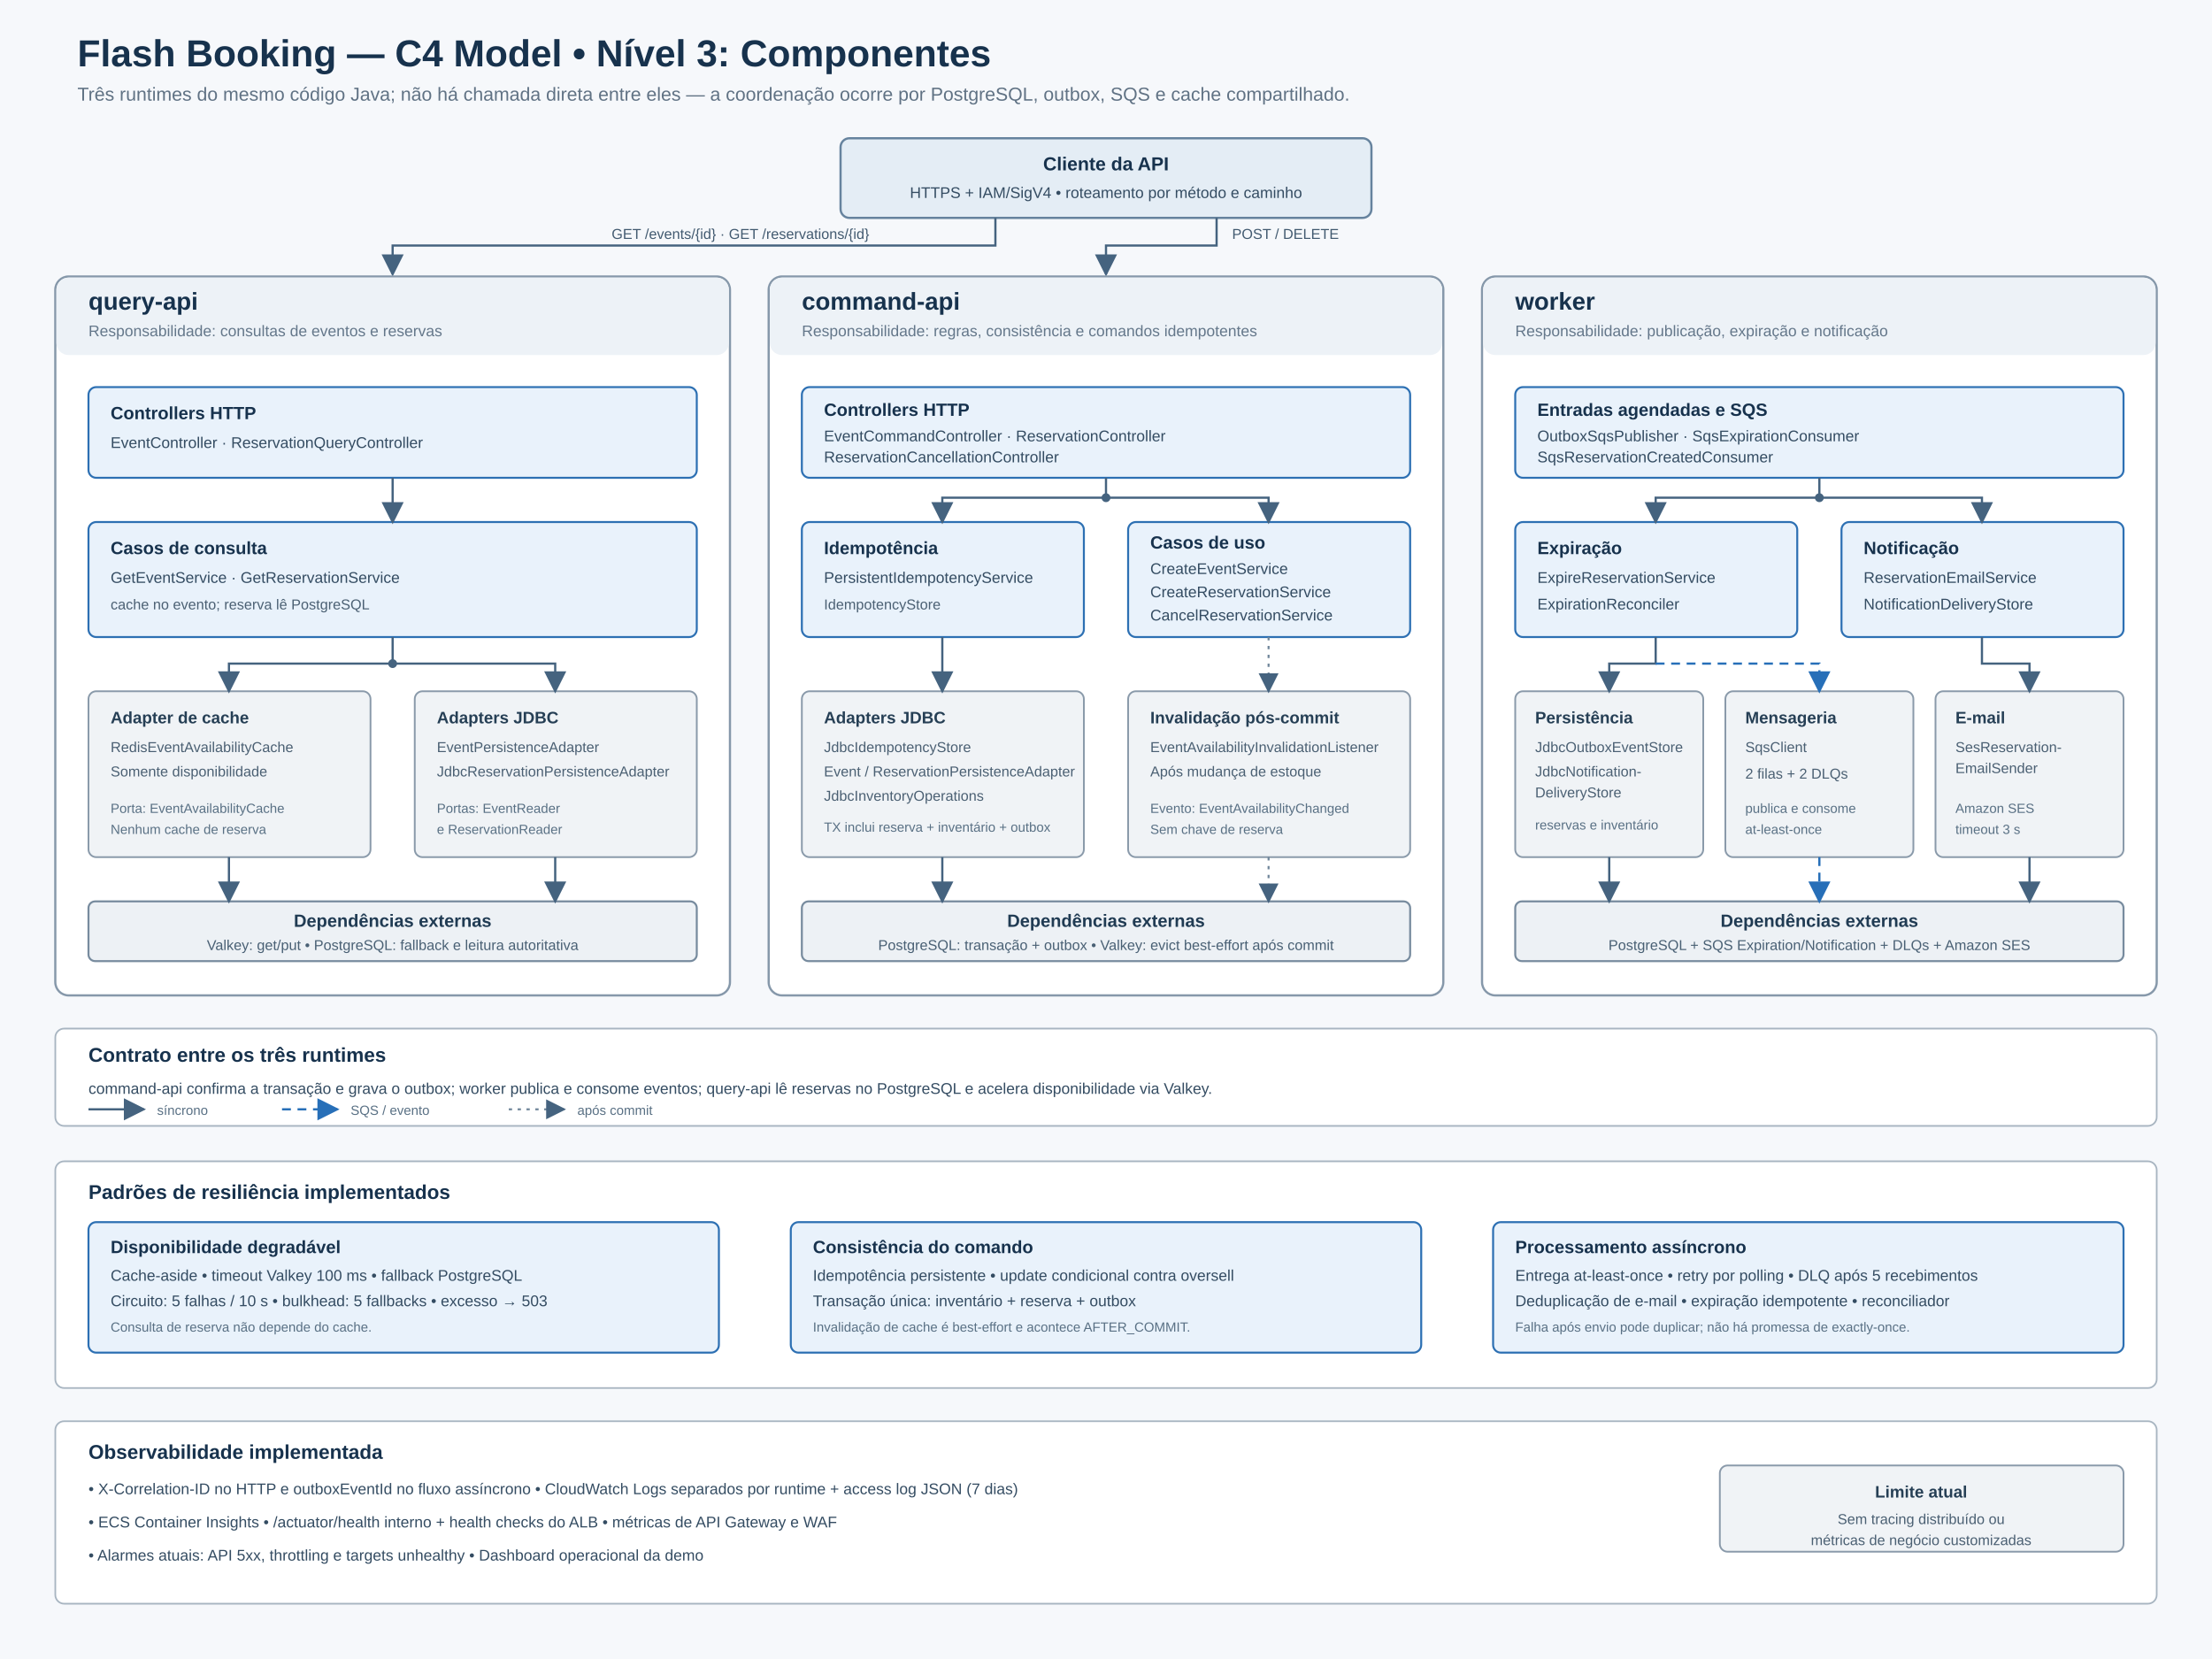
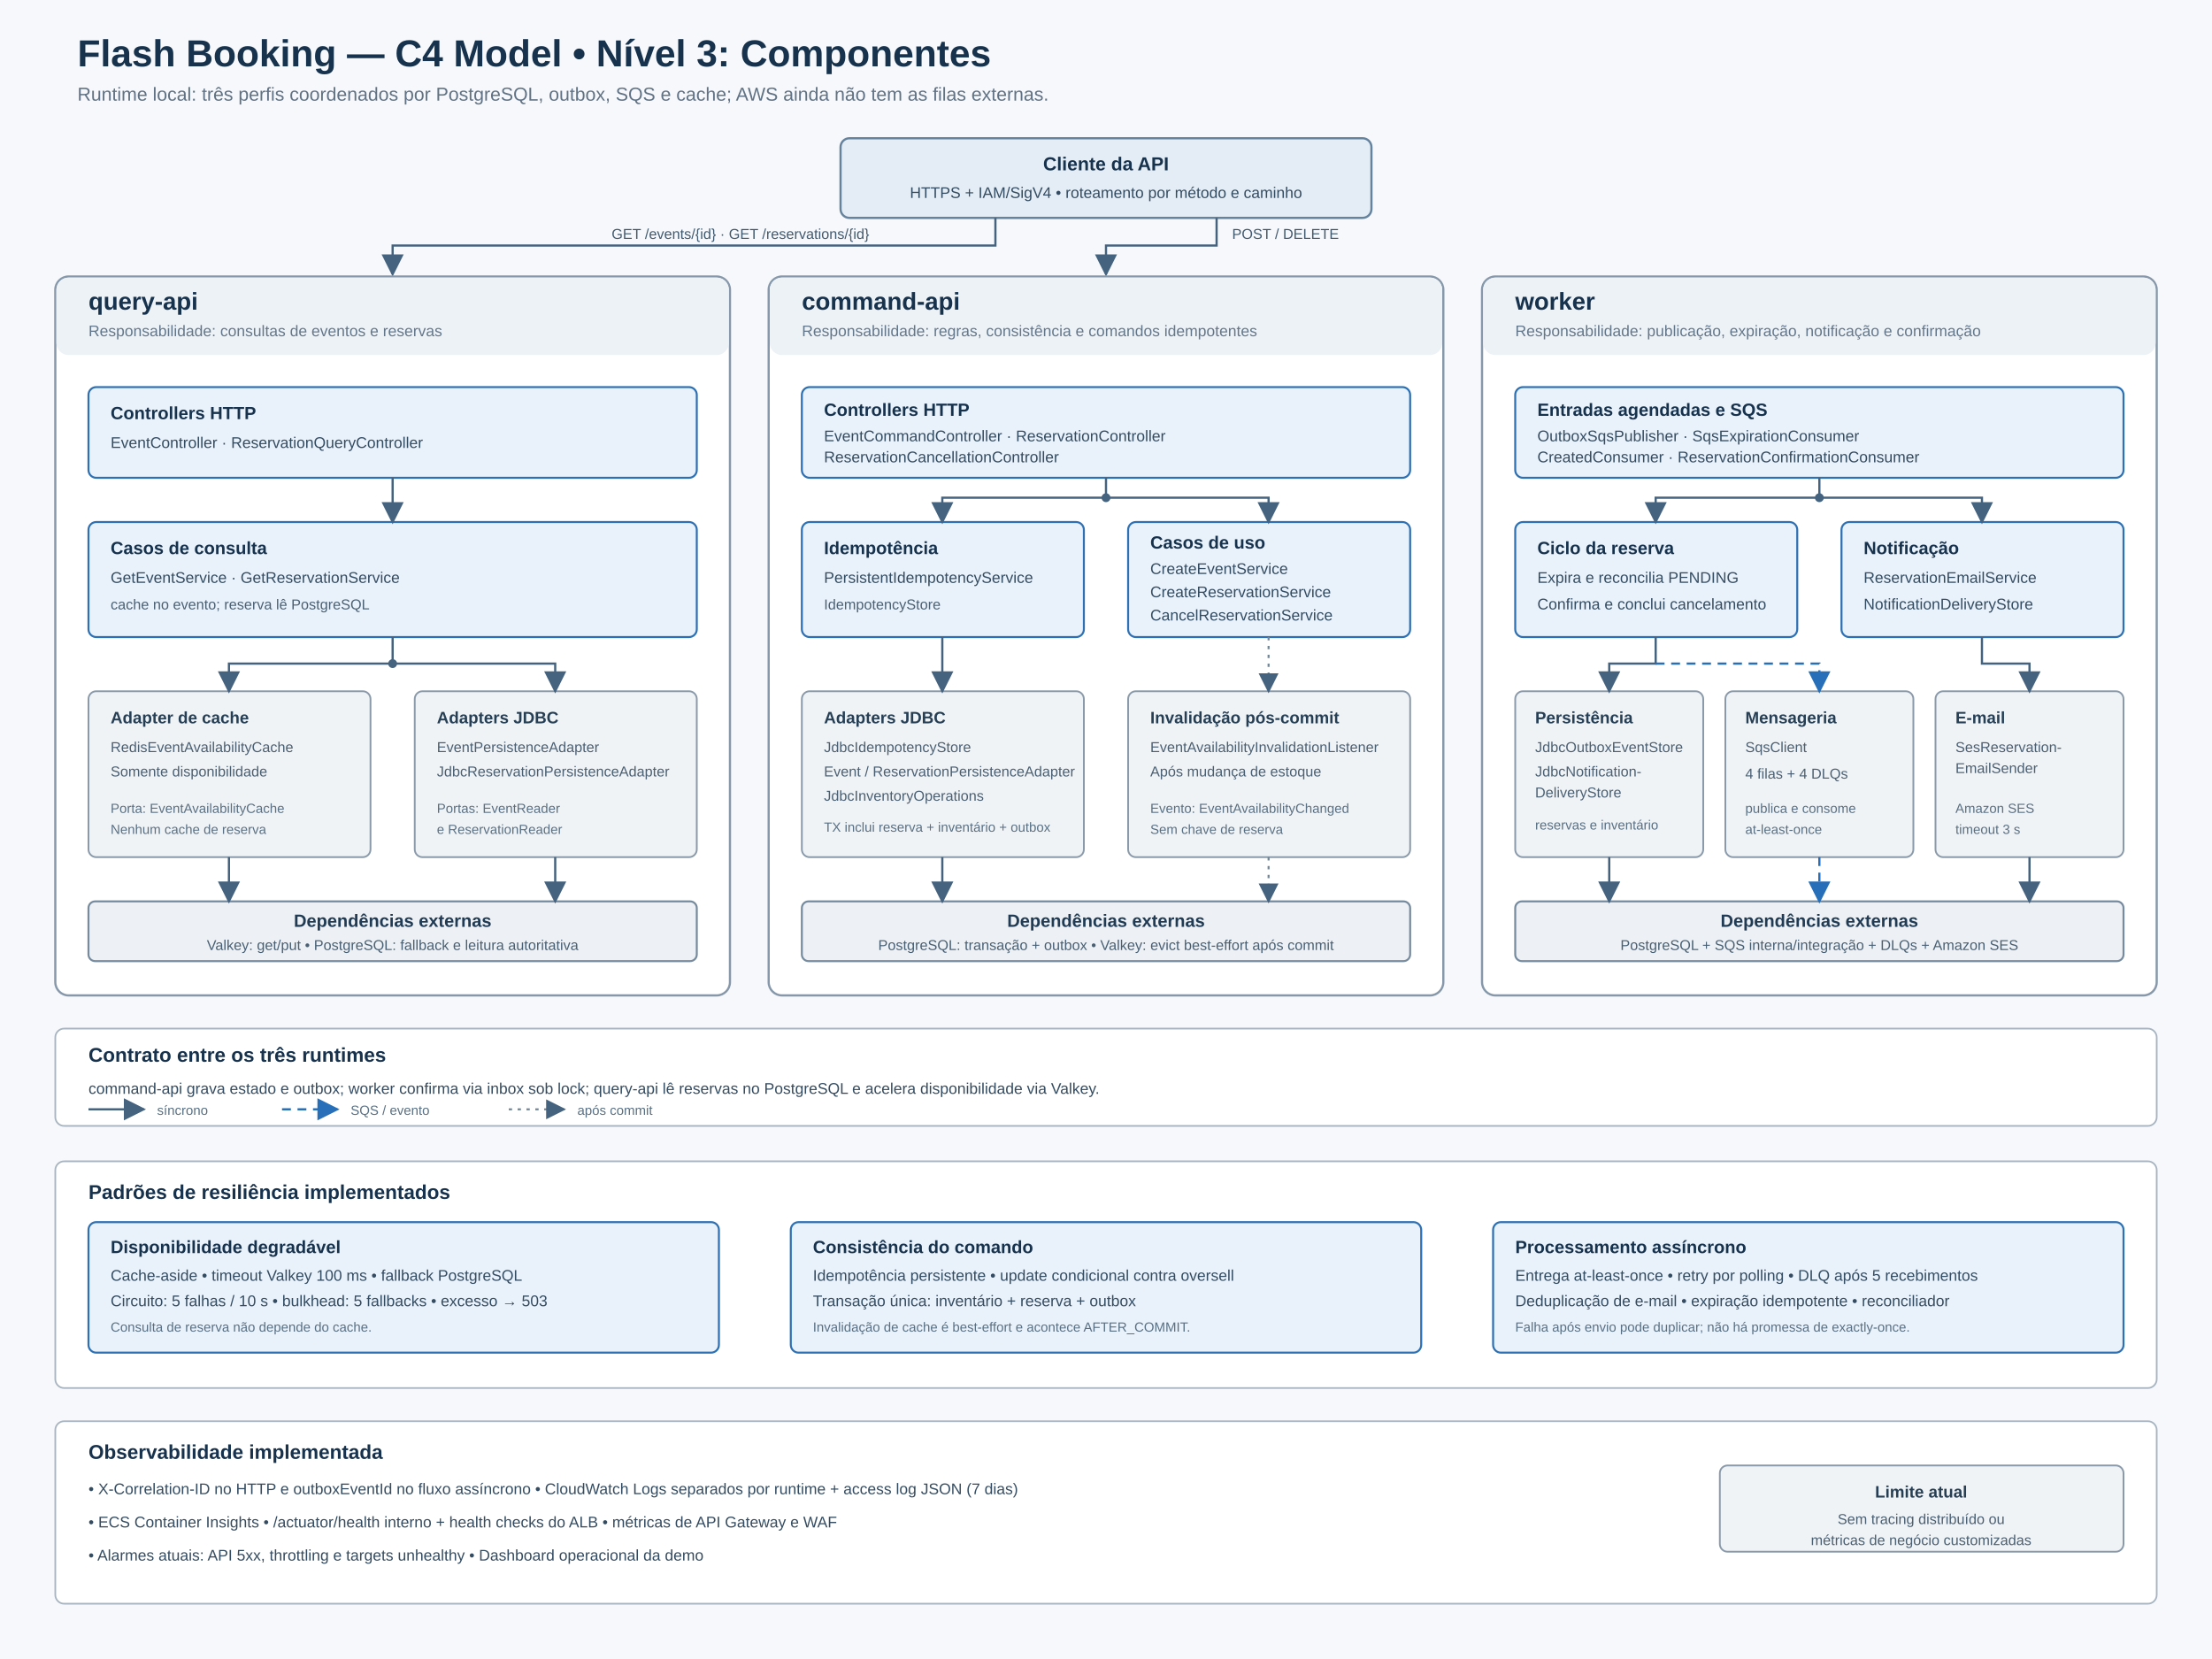
<svg xmlns="http://www.w3.org/2000/svg" width="2000" height="1500" viewBox="0 0 2000 1500" role="img" aria-labelledby="title desc">
  <defs>
    <marker id="arrow" markerWidth="10" markerHeight="10" refX="9" refY="5" orient="auto">
      <path d="M0 0 L10 5 L0 10 Z" fill="#45637f" />
    </marker>
    <marker id="arrowAsync" markerWidth="10" markerHeight="10" refX="9" refY="5" orient="auto">
      <path d="M0 0 L10 5 L0 10 Z" fill="#276fb8" />
    </marker>
    <style>
      .bg{fill:#f6f8fb}.title{font:700 34px Arial,sans-serif;fill:#17324d}.subtitle{font:17px Arial,sans-serif;fill:#607284}.boundary{fill:#fff;stroke:#8698aa;stroke-width:2}.boundaryHead{fill:#edf2f7}.boundaryTitle{font:700 22px Arial,sans-serif;fill:#17324d}.boundarySub{font:14px Arial,sans-serif;fill:#64778a}.component{fill:#e9f2fb;stroke:#2d70b3;stroke-width:1.8}.componentTitle{font:700 16px Arial,sans-serif;fill:#17324d}.componentText{font:14px Arial,sans-serif;fill:#344c62}.adapter{fill:#f0f3f6;stroke:#8a9aaa;stroke-width:1.6}.adapterTitle{font:700 15px Arial,sans-serif;fill:#263f55}.adapterText{font:13px Arial,sans-serif;fill:#4b6073}.external{fill:#edf1f5;stroke:#778b9e;stroke-width:1.8}.externalTitle{font:700 16px Arial,sans-serif;fill:#203b53}.externalText{font:13px Arial,sans-serif;fill:#496074}.flow{fill:none;stroke:#45637f;stroke-width:2;marker-end:url(#arrow)}.async{fill:none;stroke:#276fb8;stroke-width:2;stroke-dasharray:8 6;marker-end:url(#arrowAsync)}.event{fill:none;stroke:#70869a;stroke-width:1.8;stroke-dasharray:3 5;marker-end:url(#arrow)}.label{font:13px Arial,sans-serif;fill:#425a70}.small{font:12px Arial,sans-serif;fill:#597084}.section{fill:#fff;stroke:#a8b5c1;stroke-width:1.5}.sectionHead{font:700 18px Arial,sans-serif;fill:#17324d}.sectionText{font:14px Arial,sans-serif;fill:#344c62}.junction{fill:#45637f}.client{fill:#e4edf5;stroke:#66839e;stroke-width:2}.clientTitle{font:700 17px Arial,sans-serif;fill:#17324d}
    </style>
  </defs>
  <rect width="2000" height="1500" class="bg" />
  <text x="70" y="60" class="title">Flash Booking — C4 Model • Nível 3: Componentes</text>
-   <text x="70" y="91" class="subtitle">Três runtimes do mesmo código Java; não há chamada direta entre eles — a coordenação ocorre por PostgreSQL, outbox, SQS e cache compartilhado.</text>
+   <text x="70" y="91" class="subtitle">Runtime local: três perfis coordenados por PostgreSQL, outbox, SQS e cache; AWS ainda não tem as filas externas.</text>
  <rect x="760" y="125" width="480" height="72" rx="8" class="client" />
  <text x="1000" y="154" text-anchor="middle" class="clientTitle">Cliente da API</text>
  <text x="1000" y="179" text-anchor="middle" class="componentText">HTTPS + IAM/SigV4 • roteamento por método e caminho</text>
  <path d="M900 197 V222 H355 V248" class="flow" />
  <text x="553" y="216" class="label">GET /events/{id} · GET /reservations/{id}</text>
  <path d="M1100 197 V222 H1000 V248" class="flow" />
  <text x="1114" y="216" class="label">POST / DELETE</text>
  <rect x="50" y="250" width="610" height="650" rx="12" class="boundary" />
  <rect x="51" y="251" width="608" height="70" rx="11" class="boundaryHead" />
  <text x="80" y="280" class="boundaryTitle">query-api</text>
  <text x="80" y="304" class="boundarySub">Responsabilidade: consultas de eventos e reservas</text>
  <rect x="80" y="350" width="550" height="82" rx="7" class="component" />
  <text x="100" y="379" class="componentTitle">Controllers HTTP</text>
  <text x="100" y="405" class="componentText">EventController · ReservationQueryController</text>
  <rect x="80" y="472" width="550" height="104" rx="7" class="component" />
  <text x="100" y="501" class="componentTitle">Casos de consulta</text>
  <text x="100" y="527" class="componentText">GetEventService · GetReservationService</text>
  <text x="100" y="551" class="adapterText">cache no evento; reserva lê PostgreSQL</text>
  <rect x="80" y="625" width="255" height="150" rx="7" class="adapter" />
  <text x="100" y="654" class="adapterTitle">Adapter de cache</text>
  <text x="100" y="680" class="adapterText">RedisEventAvailabilityCache</text>
  <text x="100" y="702" class="adapterText">Somente disponibilidade</text>
  <text x="100" y="735" class="small">Porta: EventAvailabilityCache</text>
  <text x="100" y="754" class="small">Nenhum cache de reserva</text>
  <rect x="375" y="625" width="255" height="150" rx="7" class="adapter" />
  <text x="395" y="654" class="adapterTitle">Adapters JDBC</text>
  <text x="395" y="680" class="adapterText">EventPersistenceAdapter</text>
  <text x="395" y="702" class="adapterText">JdbcReservationPersistenceAdapter</text>
  <text x="395" y="735" class="small">Portas: EventReader</text>
  <text x="395" y="754" class="small">e ReservationReader</text>
  <path d="M355 432 V472" class="flow" />
  <path d="M355 576 V600 H207 V625" class="flow" />
  <path d="M355 600 H502 V625" class="flow" />
  <circle cx="355" cy="600" r="4" class="junction" />
  <rect x="80" y="815" width="550" height="54" rx="6" class="external" />
  <text x="355" y="838" text-anchor="middle" class="externalTitle">Dependências externas</text>
  <text x="355" y="859" text-anchor="middle" class="externalText">Valkey: get/put • PostgreSQL: fallback e leitura autoritativa</text>
  <path d="M207 775 V815" class="flow" />
  <path d="M502 775 V815" class="flow" />
  <rect x="695" y="250" width="610" height="650" rx="12" class="boundary" />
  <rect x="696" y="251" width="608" height="70" rx="11" class="boundaryHead" />
  <text x="725" y="280" class="boundaryTitle">command-api</text>
  <text x="725" y="304" class="boundarySub">Responsabilidade: regras, consistência e comandos idempotentes</text>
  <rect x="725" y="350" width="550" height="82" rx="7" class="component" />
  <text x="745" y="376" class="componentTitle">Controllers HTTP</text>
  <text x="745" y="399" class="componentText">EventCommandController · ReservationController</text>
  <text x="745" y="418" class="componentText">ReservationCancellationController</text>
  <rect x="725" y="472" width="255" height="104" rx="7" class="component" />
  <text x="745" y="501" class="componentTitle">Idempotência</text>
  <text x="745" y="527" class="componentText">PersistentIdempotencyService</text>
  <text x="745" y="551" class="adapterText">IdempotencyStore</text>
  <rect x="1020" y="472" width="255" height="104" rx="7" class="component" />
  <text x="1040" y="496" class="componentTitle">Casos de uso</text>
  <text x="1040" y="519" class="componentText">CreateEventService</text>
  <text x="1040" y="540" class="componentText">CreateReservationService</text>
  <text x="1040" y="561" class="componentText">CancelReservationService</text>
  <rect x="725" y="625" width="255" height="150" rx="7" class="adapter" />
  <text x="745" y="654" class="adapterTitle">Adapters JDBC</text>
  <text x="745" y="680" class="adapterText">JdbcIdempotencyStore</text>
  <text x="745" y="702" class="adapterText">Event / ReservationPersistenceAdapter</text>
  <text x="745" y="724" class="adapterText">JdbcInventoryOperations</text>
  <text x="745" y="752" class="small">TX inclui reserva + inventário + outbox</text>
  <rect x="1020" y="625" width="255" height="150" rx="7" class="adapter" />
  <text x="1040" y="654" class="adapterTitle">Invalidação pós-commit</text>
  <text x="1040" y="680" class="adapterText">EventAvailabilityInvalidationListener</text>
  <text x="1040" y="702" class="adapterText">Após mudança de estoque</text>
  <text x="1040" y="735" class="small">Evento: EventAvailabilityChanged</text>
  <text x="1040" y="754" class="small">Sem chave de reserva</text>
  <path d="M1000 432 V450 H852 V472" class="flow" />
  <path d="M1000 450 H1147 V472" class="flow" />
  <circle cx="1000" cy="450" r="4" class="junction" />
  <path d="M852 576 V625" class="flow" />
  <path d="M1147 576 V625" class="event" />
  <rect x="725" y="815" width="550" height="54" rx="6" class="external" />
  <text x="1000" y="838" text-anchor="middle" class="externalTitle">Dependências externas</text>
  <text x="1000" y="859" text-anchor="middle" class="externalText">PostgreSQL: transação + outbox • Valkey: evict best-effort após commit</text>
  <path d="M852 775 V815" class="flow" />
  <path d="M1147 775 V815" class="event" />
  <rect x="1340" y="250" width="610" height="650" rx="12" class="boundary" />
  <rect x="1341" y="251" width="608" height="70" rx="11" class="boundaryHead" />
  <text x="1370" y="280" class="boundaryTitle">worker</text>
-   <text x="1370" y="304" class="boundarySub">Responsabilidade: publicação, expiração e notificação</text>
+   <text x="1370" y="304" class="boundarySub">Responsabilidade: publicação, expiração, notificação e confirmação</text>
  <rect x="1370" y="350" width="550" height="82" rx="7" class="component" />
  <text x="1390" y="376" class="componentTitle">Entradas agendadas e SQS</text>
  <text x="1390" y="399" class="componentText">OutboxSqsPublisher · SqsExpirationConsumer</text>
-   <text x="1390" y="418" class="componentText">SqsReservationCreatedConsumer</text>
+   <text x="1390" y="418" class="componentText">CreatedConsumer · ReservationConfirmationConsumer</text>
  <rect x="1370" y="472" width="255" height="104" rx="7" class="component" />
-   <text x="1390" y="501" class="componentTitle">Expiração</text>
-   <text x="1390" y="527" class="componentText">ExpireReservationService</text>
-   <text x="1390" y="551" class="componentText">ExpirationReconciler</text>
+   <text x="1390" y="501" class="componentTitle">Ciclo da reserva</text>
+   <text x="1390" y="527" class="componentText">Expira e reconcilia PENDING</text>
+   <text x="1390" y="551" class="componentText">Confirma e conclui cancelamento</text>
  <rect x="1665" y="472" width="255" height="104" rx="7" class="component" />
  <text x="1685" y="501" class="componentTitle">Notificação</text>
  <text x="1685" y="527" class="componentText">ReservationEmailService</text>
  <text x="1685" y="551" class="componentText">NotificationDeliveryStore</text>
  <rect x="1370" y="625" width="170" height="150" rx="7" class="adapter" />
  <text x="1388" y="654" class="adapterTitle">Persistência</text>
  <text x="1388" y="680" class="adapterText">JdbcOutboxEventStore</text>
  <text x="1388" y="702" class="adapterText">JdbcNotification-</text>
  <text x="1388" y="721" class="adapterText">DeliveryStore</text>
  <text x="1388" y="750" class="small">reservas e inventário</text>
  <rect x="1560" y="625" width="170" height="150" rx="7" class="adapter" />
  <text x="1578" y="654" class="adapterTitle">Mensageria</text>
  <text x="1578" y="680" class="adapterText">SqsClient</text>
-   <text x="1578" y="704" class="adapterText">2 filas + 2 DLQs</text>
+   <text x="1578" y="704" class="adapterText">4 filas + 4 DLQs</text>
  <text x="1578" y="735" class="small">publica e consome</text>
  <text x="1578" y="754" class="small">at-least-once</text>
  <rect x="1750" y="625" width="170" height="150" rx="7" class="adapter" />
  <text x="1768" y="654" class="adapterTitle">E-mail</text>
  <text x="1768" y="680" class="adapterText">SesReservation-</text>
  <text x="1768" y="699" class="adapterText">EmailSender</text>
  <text x="1768" y="735" class="small">Amazon SES</text>
  <text x="1768" y="754" class="small">timeout 3 s</text>
  <path d="M1645 432 V450 H1497 V472" class="flow" />
  <path d="M1645 450 H1792 V472" class="flow" />
  <circle cx="1645" cy="450" r="4" class="junction" />
  <path d="M1497 576 V600 H1455 V625" class="flow" />
  <path d="M1497 600 H1645 V625" class="async" />
  <path d="M1792 576 V600 H1835 V625" class="flow" />
  <rect x="1370" y="815" width="550" height="54" rx="6" class="external" />
  <text x="1645" y="838" text-anchor="middle" class="externalTitle">Dependências externas</text>
-   <text x="1645" y="859" text-anchor="middle" class="externalText">PostgreSQL + SQS Expiration/Notification + DLQs + Amazon SES</text>
+   <text x="1645" y="859" text-anchor="middle" class="externalText">PostgreSQL + SQS interna/integração + DLQs + Amazon SES</text>
  <path d="M1455 775 V815" class="flow" />
  <path d="M1645 775 V815" class="async" />
  <path d="M1835 775 V815" class="flow" />
  <rect x="50" y="930" width="1900" height="88" rx="8" class="section" />
  <text x="80" y="960" class="sectionHead">Contrato entre os três runtimes</text>
-   <text x="80" y="989" class="sectionText">command-api confirma a transação e grava o outbox; worker publica e consome eventos; query-api lê reservas no PostgreSQL e acelera disponibilidade via Valkey.</text>
+   <text x="80" y="989" class="sectionText">command-api grava estado e outbox; worker confirma via inbox sob lock; query-api lê reservas no PostgreSQL e acelera disponibilidade via Valkey.</text>
  <line x1="80" y1="1003" x2="130" y2="1003" class="flow" />
  <text x="142" y="1008" class="small">síncrono</text>
  <line x1="255" y1="1003" x2="305" y2="1003" class="async" />
  <text x="317" y="1008" class="small">SQS / evento</text>
  <line x1="460" y1="1003" x2="510" y2="1003" class="event" />
  <text x="522" y="1008" class="small">após commit</text>
  <rect x="50" y="1050" width="1900" height="205" rx="8" class="section" />
  <text x="80" y="1084" class="sectionHead">Padrões de resiliência implementados</text>
  <rect x="80" y="1105" width="570" height="118" rx="7" class="component" />
  <text x="100" y="1133" class="componentTitle">Disponibilidade degradável</text>
  <text x="100" y="1158" class="componentText">Cache-aside • timeout Valkey 100 ms • fallback PostgreSQL</text>
  <text x="100" y="1181" class="componentText">Circuito: 5 falhas / 10 s • bulkhead: 5 fallbacks • excesso → 503</text>
  <text x="100" y="1204" class="small">Consulta de reserva não depende do cache.</text>
  <rect x="715" y="1105" width="570" height="118" rx="7" class="component" />
  <text x="735" y="1133" class="componentTitle">Consistência do comando</text>
  <text x="735" y="1158" class="componentText">Idempotência persistente • update condicional contra oversell</text>
  <text x="735" y="1181" class="componentText">Transação única: inventário + reserva + outbox</text>
  <text x="735" y="1204" class="small">Invalidação de cache é best-effort e acontece AFTER_COMMIT.</text>
  <rect x="1350" y="1105" width="570" height="118" rx="7" class="component" />
  <text x="1370" y="1133" class="componentTitle">Processamento assíncrono</text>
  <text x="1370" y="1158" class="componentText">Entrega at-least-once • retry por polling • DLQ após 5 recebimentos</text>
  <text x="1370" y="1181" class="componentText">Deduplicação de e-mail • expiração idempotente • reconciliador</text>
  <text x="1370" y="1204" class="small">Falha após envio pode duplicar; não há promessa de exactly-once.</text>
  <rect x="50" y="1285" width="1900" height="165" rx="8" class="section" />
  <text x="80" y="1319" class="sectionHead">Observabilidade implementada</text>
  <text x="80" y="1351" class="sectionText">• X-Correlation-ID no HTTP e outboxEventId no fluxo assíncrono  • CloudWatch Logs separados por runtime + access log JSON (7 dias)</text>
  <text x="80" y="1381" class="sectionText">• ECS Container Insights  • /actuator/health interno + health checks do ALB  • métricas de API Gateway e WAF</text>
  <text x="80" y="1411" class="sectionText">• Alarmes atuais: API 5xx, throttling e targets unhealthy  • Dashboard operacional da demo</text>
  <rect x="1555" y="1325" width="365" height="78" rx="7" class="adapter" />
  <text x="1737" y="1354" text-anchor="middle" class="adapterTitle">Limite atual</text>
  <text x="1737" y="1378" text-anchor="middle" class="adapterText">Sem tracing distribuído ou</text>
  <text x="1737" y="1397" text-anchor="middle" class="adapterText">métricas de negócio customizadas</text>
</svg>
